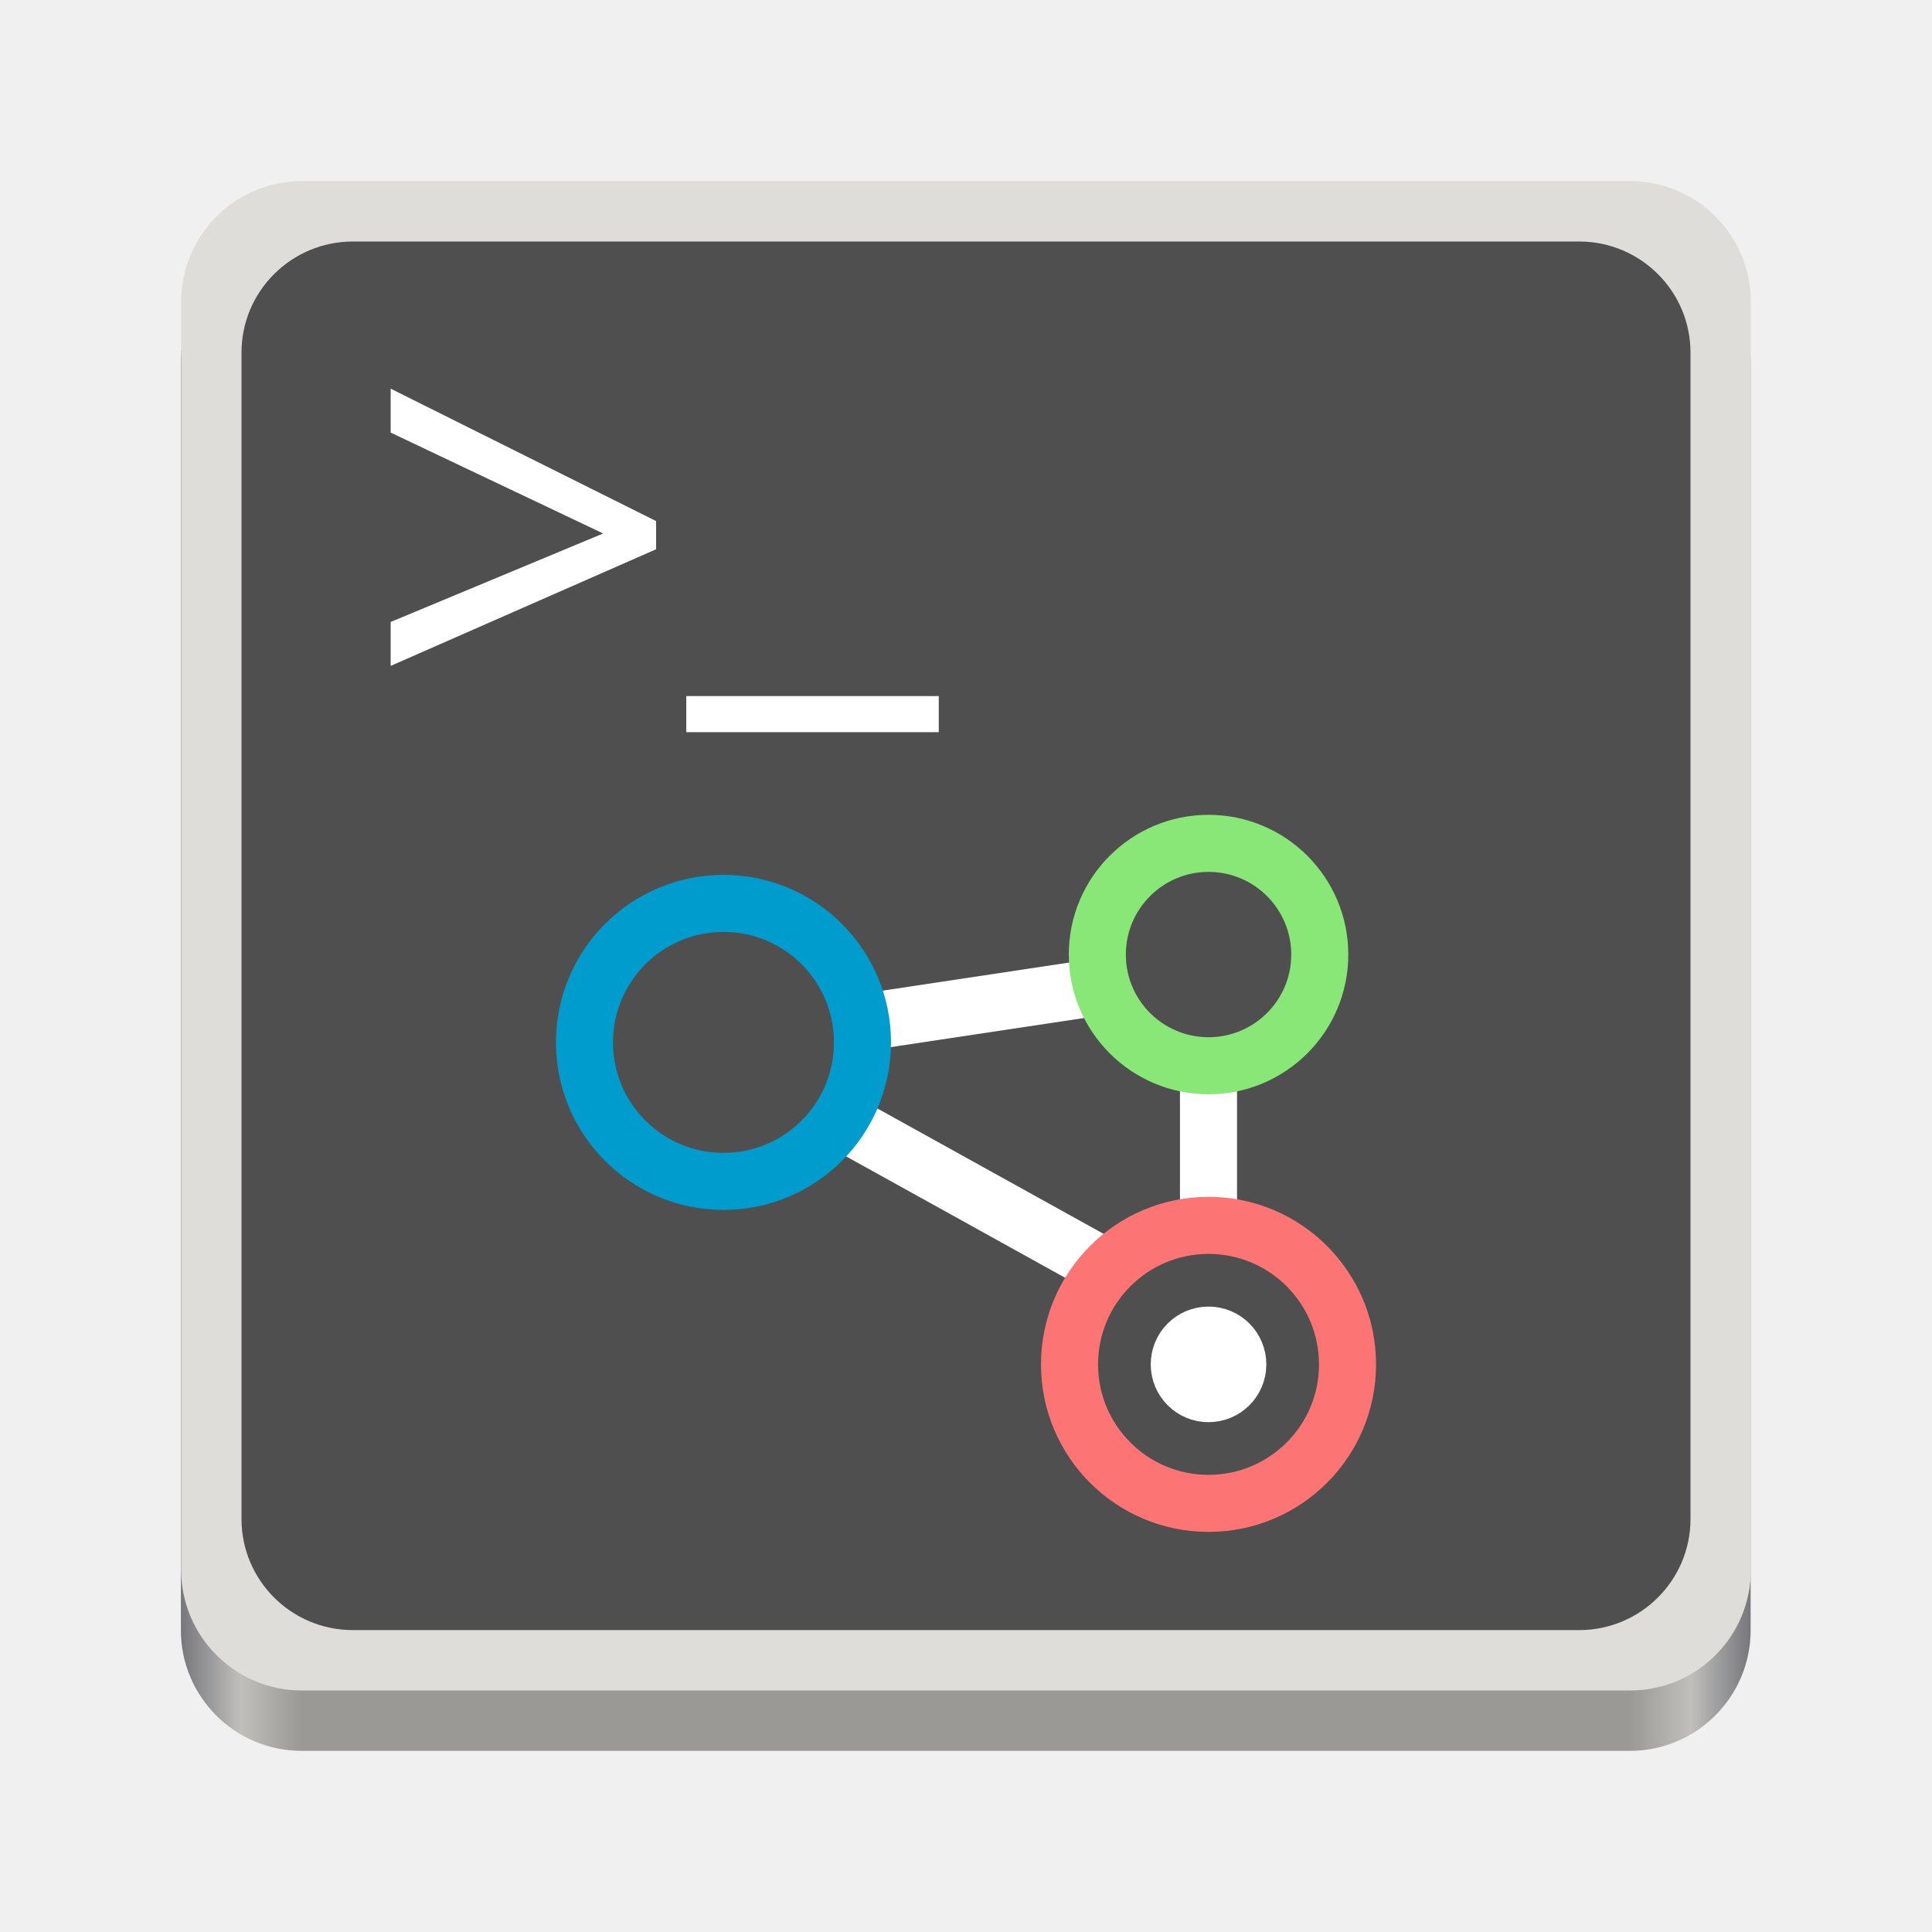
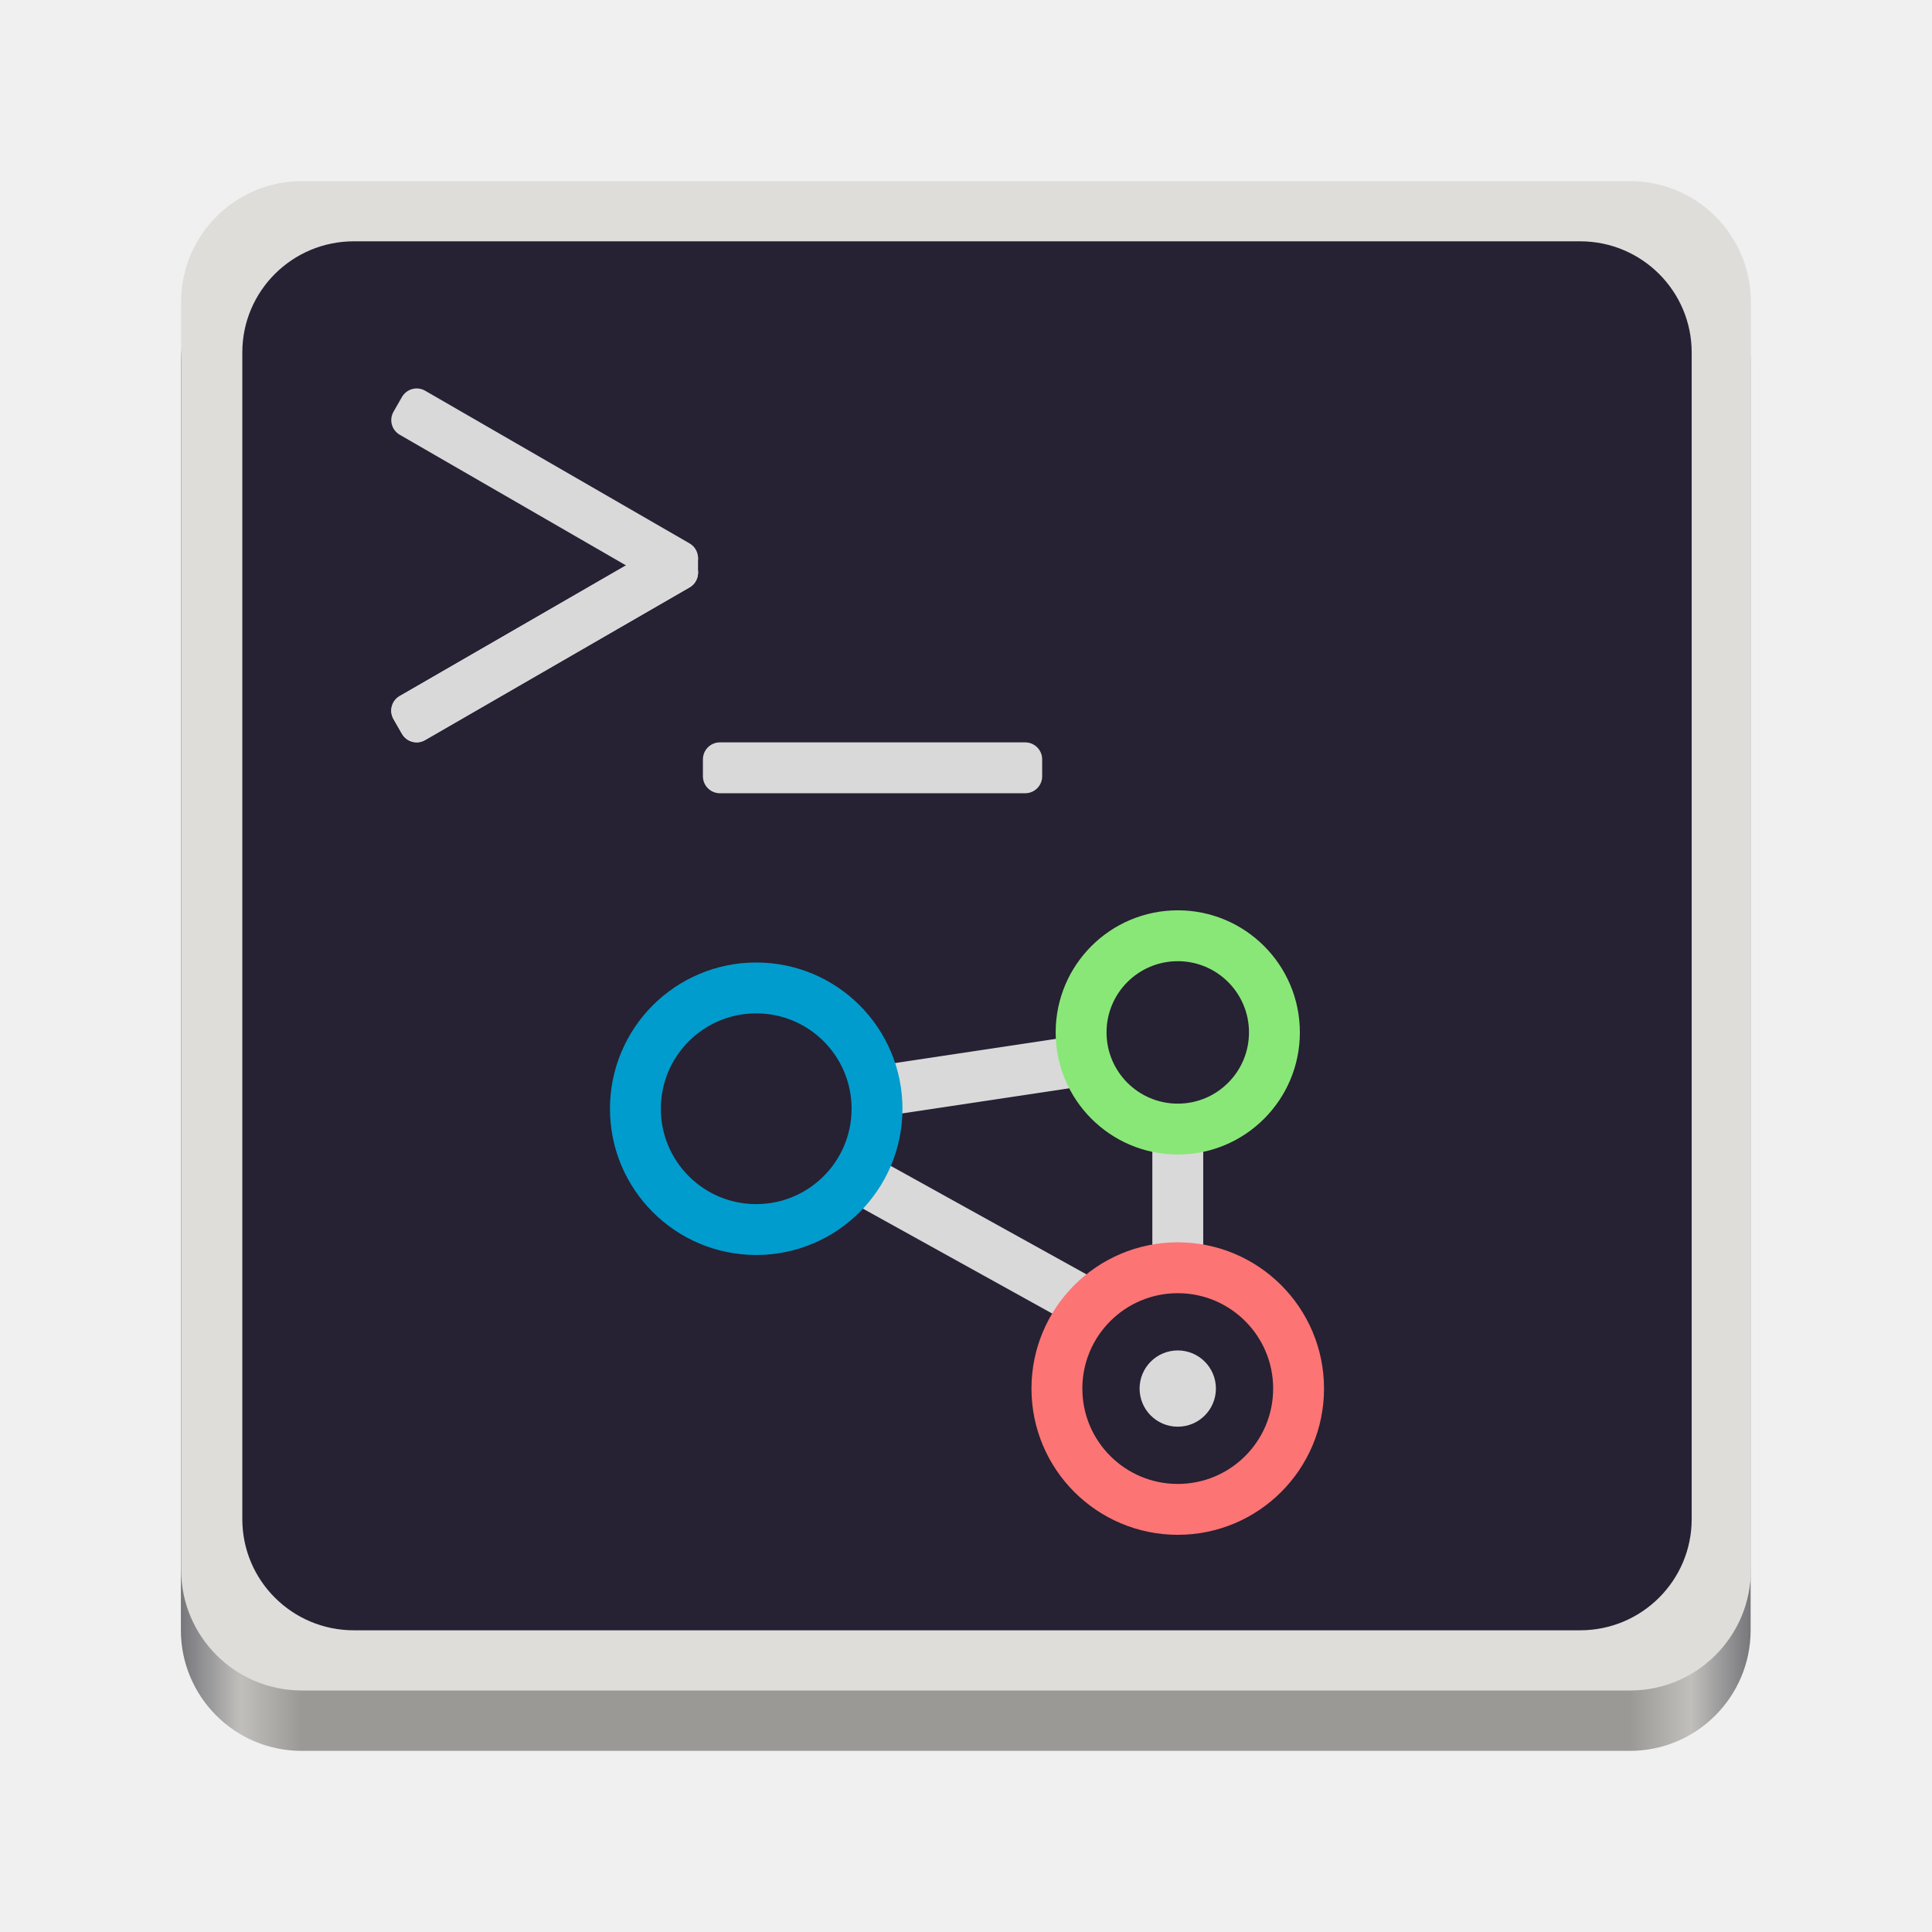
<svg xmlns="http://www.w3.org/2000/svg" height="128px" viewBox="0 0 128 128" width="128px">
  <linearGradient id="a" gradientTransform="matrix(0.232143 0 0 0.328947 -8.58254 263.827)" gradientUnits="userSpaceOnUse" x1="88.596" x2="536.596" y1="-449.394" y2="-449.394">
    <stop offset="0" stop-color="#77767b" />
    <stop offset="0.038" stop-color="#c0bfbc" />
    <stop offset="0.077" stop-color="#9a9996" />
    <stop offset="0.923" stop-color="#9a9996" />
    <stop offset="0.962" stop-color="#c0bfbc" />
    <stop offset="1" stop-color="#77767b" />
  </linearGradient>
  <path d="m 19.984 16 h 88 c 4.418 0 8 3.582 8 8 v 84 c 0 4.418 -3.582 8 -8 8 h -88 c -4.418 0 -8 -3.582 -8 -8 v -84 c 0 -4.418 3.582 -8 8 -8 z m 0 0" fill="url(#a)" />
  <path d="m 20 12 h 88 c 4.418 0 8 3.582 8 8 v 84 c 0 4.418 -3.582 8 -8 8 h -88 c -4.418 0 -8 -3.582 -8 -8 v -84 c 0 -4.418 3.582 -8 8 -8 z m 0 0" fill="#deddda" />
-   <path d="m 23.383 16 h 81.234 c 4.078 0 7.383 3.297 7.383 7.359 v 77.281 c 0 4.062 -3.305 7.359 -7.383 7.359 h -81.234 c -4.078 0 -7.383 -3.297 -7.383 -7.359 v -77.281 c 0 -4.062 3.305 -7.359 7.383 -7.359 z m 0 0" fill="#4f4f4f" />
-   <g stroke-width="3.78">
-     <path d="m 56.875 67.785 l 15.926 -2.398" fill="#ff0000" stroke="#ffffff" />
-     <path d="m 80.066 81.262 v -10.695" fill="none" stroke="#ffffff" />
-     <path d="m 55.516 74.152 l 18.23 10.105" fill="none" stroke="#ffffff" />
-     <path d="m 57.141 69.059 c 0 5.09 -4.121 9.211 -9.207 9.211 c -5.09 0 -9.211 -4.121 -9.211 -9.211 c 0 -5.086 4.121 -9.207 9.211 -9.207 c 5.086 0 9.207 4.121 9.207 9.207 z m 0 0" fill="#4f4f4f" stroke="#009ccd" />
-     <path d="m 87.438 63.242 c 0 4.07 -3.301 7.367 -7.371 7.367 c -4.066 0 -7.367 -3.297 -7.367 -7.367 c 0 -4.07 3.301 -7.367 7.367 -7.367 c 4.07 0 7.371 3.297 7.371 7.367 z m 0 0" fill="#4f4f4f" stroke="#89e777" />
-     <path d="m 89.277 90.395 c 0 5.086 -4.121 9.207 -9.211 9.207 c -5.086 0 -9.207 -4.121 -9.207 -9.207 c 0 -5.086 4.121 -9.211 9.207 -9.211 c 5.09 0 9.211 4.125 9.211 9.211 z m 0 0" fill="#4f4f4f" stroke="#fc7474" />
-     <path d="m 82.008 90.395 c 0 1.07 -0.867 1.938 -1.941 1.938 c -1.07 0 -1.938 -0.867 -1.938 -1.938 c 0 -1.074 0.867 -1.941 1.938 -1.941 c 1.074 0 1.941 0.867 1.941 1.941 z m 0 0" fill="#ffffff" stroke="#ffffff" />
+   <path d="m 23.441 15.988 h 81.25 c 4.078 0 7.387 3.297 7.387 7.363 v 77.297 c 0 4.066 -3.309 7.363 -7.387 7.363 h -81.25 c -4.082 0 -7.387 -3.297 -7.387 -7.363 v -77.297 c 0 -4.066 3.305 -7.363 7.387 -7.363 z m 0 0" fill="#262133" />
+   <path d="m 46.57 50.309 c 0 -0.621 0.504 -1.125 1.125 -1.125 h 20.227 c 0.621 0 1.125 0.504 1.125 1.125 v 1.121 c 0 0.621 -0.504 1.125 -1.125 1.125 h -20.227 c -0.621 0 -1.125 -0.504 -1.125 -1.125 z m 0 0" fill="#d9d9d9" />
+   <path d="m 26.633 26.297 c 0.312 -0.535 1 -0.723 1.535 -0.41 l 17.516 10.113 c 0.539 0.309 0.723 0.996 0.414 1.535 l -0.562 0.973 c -0.309 0.535 -0.996 0.723 -1.535 0.41 l -17.516 -10.113 c -0.539 -0.309 -0.723 -0.996 -0.41 -1.535 z m 0 0" fill="#d9d9d9" />
+   <path d="m 26.074 47.648 c -0.312 -0.539 -0.129 -1.227 0.41 -1.535 l 17.516 -10.113 c 0.539 -0.309 1.227 -0.125 1.535 0.41 l 0.562 0.973 c 0.309 0.539 0.125 1.227 -0.414 1.535 l -17.516 10.113 c -0.535 0.312 -1.223 0.129 -1.535 -0.41 z m 0 0" fill="#d9d9d9" />
+   <path d="m 26.074 47.648 c -0.312 -0.539 -0.129 -1.227 0.41 -1.535 l 17.516 -10.113 c 0.539 -0.309 1.227 -0.125 1.535 0.41 l 0.562 0.973 c 0.309 0.539 0.125 1.227 -0.414 1.535 l -17.516 10.113 c -0.535 0.312 -1.223 0.129 -1.535 -0.41 z m 0 0" fill="#d9d9d9" />
+   <g stroke-width="3.371">
+     <path d="m 57.871 72.348 l 13.844 -2.082" fill="#d9d9d9" stroke="#d9d9d9" />
+     <path d="m 78.031 84.062 v -9.297" fill="none" stroke="#d9d9d9" />
+     <path d="m 56.691 77.883 l 15.844 8.781" fill="#d9d9d9" stroke="#d9d9d9" />
+     <path d="m 58.105 73.457 c 0 4.418 -3.582 8.004 -8.004 8.004 c -4.422 0 -8.004 -3.586 -8.004 -8.004 c 0 -4.422 3.582 -8.004 8.004 -8.004 c 4.422 0 8.004 3.582 8.004 8.004 z m 0 0" fill="none" stroke="#009ccd" />
+     <path d="m 84.434 68.398 c 0 3.539 -2.867 6.406 -6.402 6.406 c -3.539 0 -6.406 -2.867 -6.406 -6.406 c 0 -3.535 2.867 -6.402 6.406 -6.402 c 3.535 0 6.402 2.867 6.402 6.402 z m 0 0" fill="none" stroke="#89e777" />
+     <path d="m 86.035 91.996 c 0 4.422 -3.586 8.004 -8.004 8.004 c -4.422 0 -8.008 -3.582 -8.008 -8.004 c 0 -4.422 3.586 -8.004 8.008 -8.004 c 4.418 0 8.004 3.582 8.004 8.004 z m 0 0" fill="none" stroke="#fc7474" />
  </g>
-   <path d="m 25.883 41.207 l 14.078 -5.863 l -14.078 -6.684 v -2.91 l 17.586 8.773 v 1.867 l -17.586 7.727 z m 0 0" fill="#ffffff" />
-   <path d="m 62.195 48.508 h -16.727 v -2.391 h 16.727 z m 0 0" fill="#ffffff" />
+   <path d="m 79.715 91.996 c 0 0.93 -0.754 1.684 -1.684 1.684 c -0.934 0 -1.688 -0.754 -1.688 -1.684 c 0 -0.93 0.754 -1.684 1.688 -1.684 c 0.93 0 1.684 0.754 1.684 1.684 z m 0 0" fill="#d9d9d9" stroke="#d9d9d9" stroke-width="1.685" />
+   <path d="m 44.246 36.922 h 2 v 1.039 h -2 z m 0 0" fill="#d9d9d9" />
</svg>
